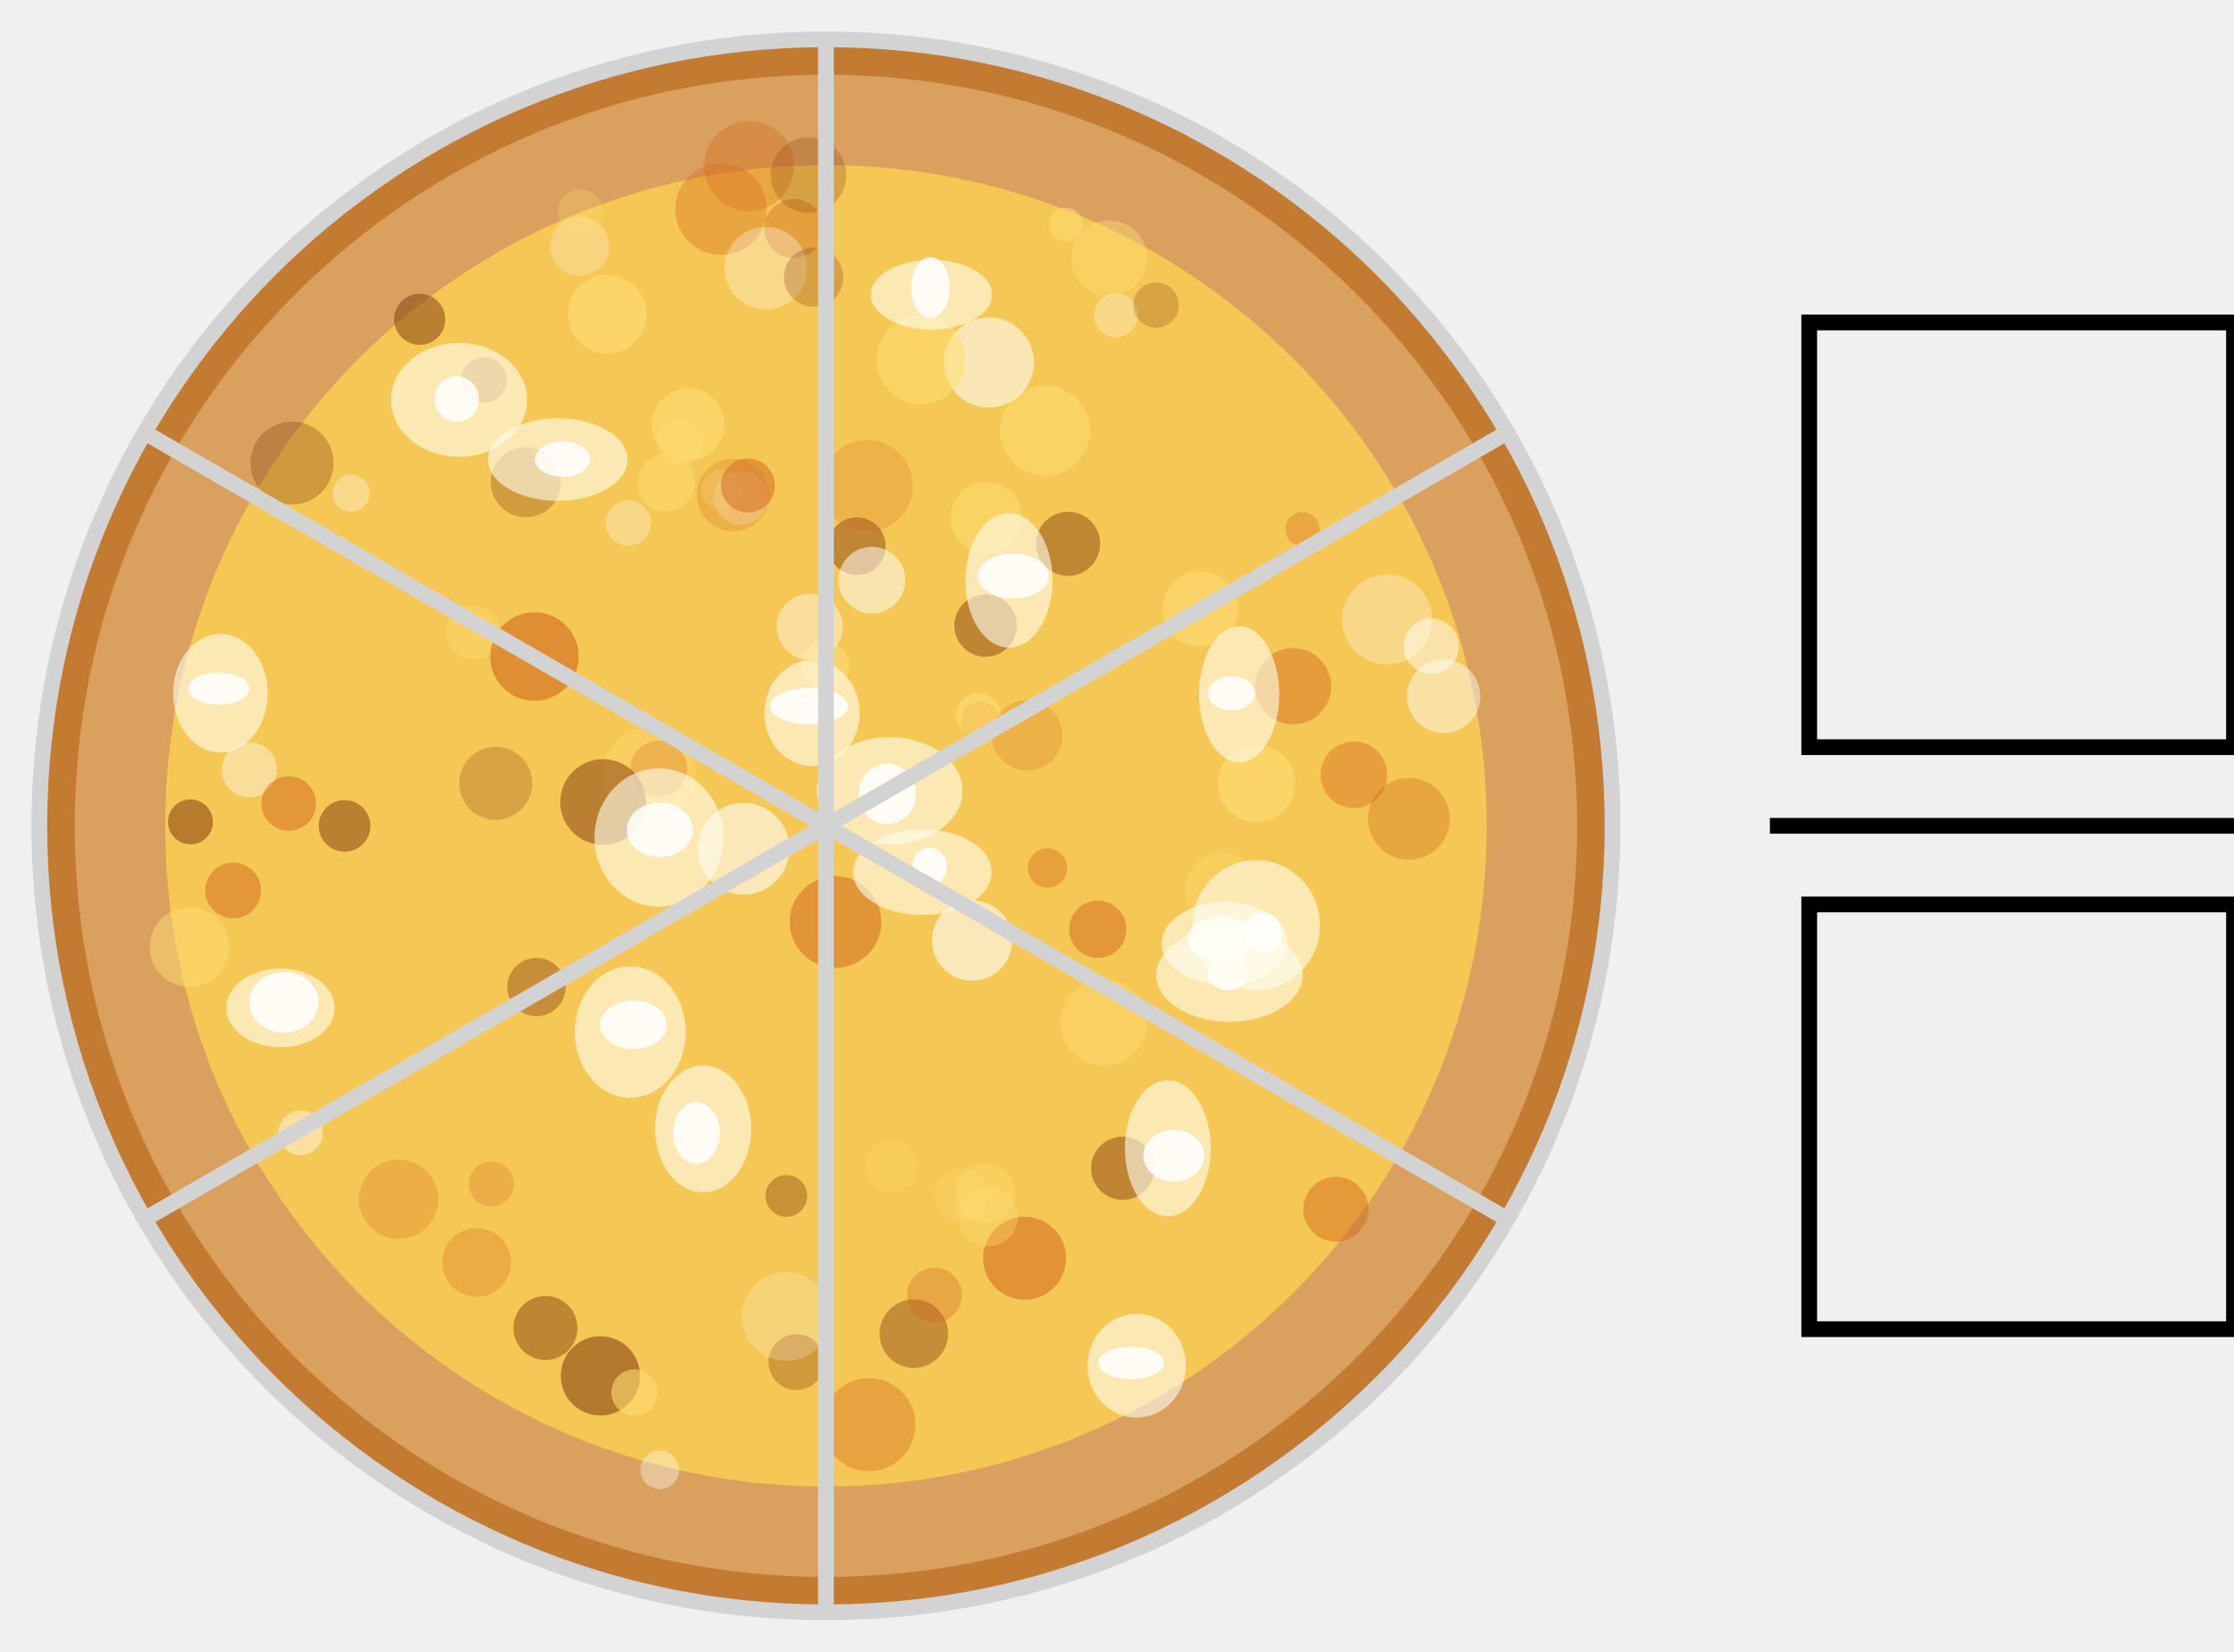
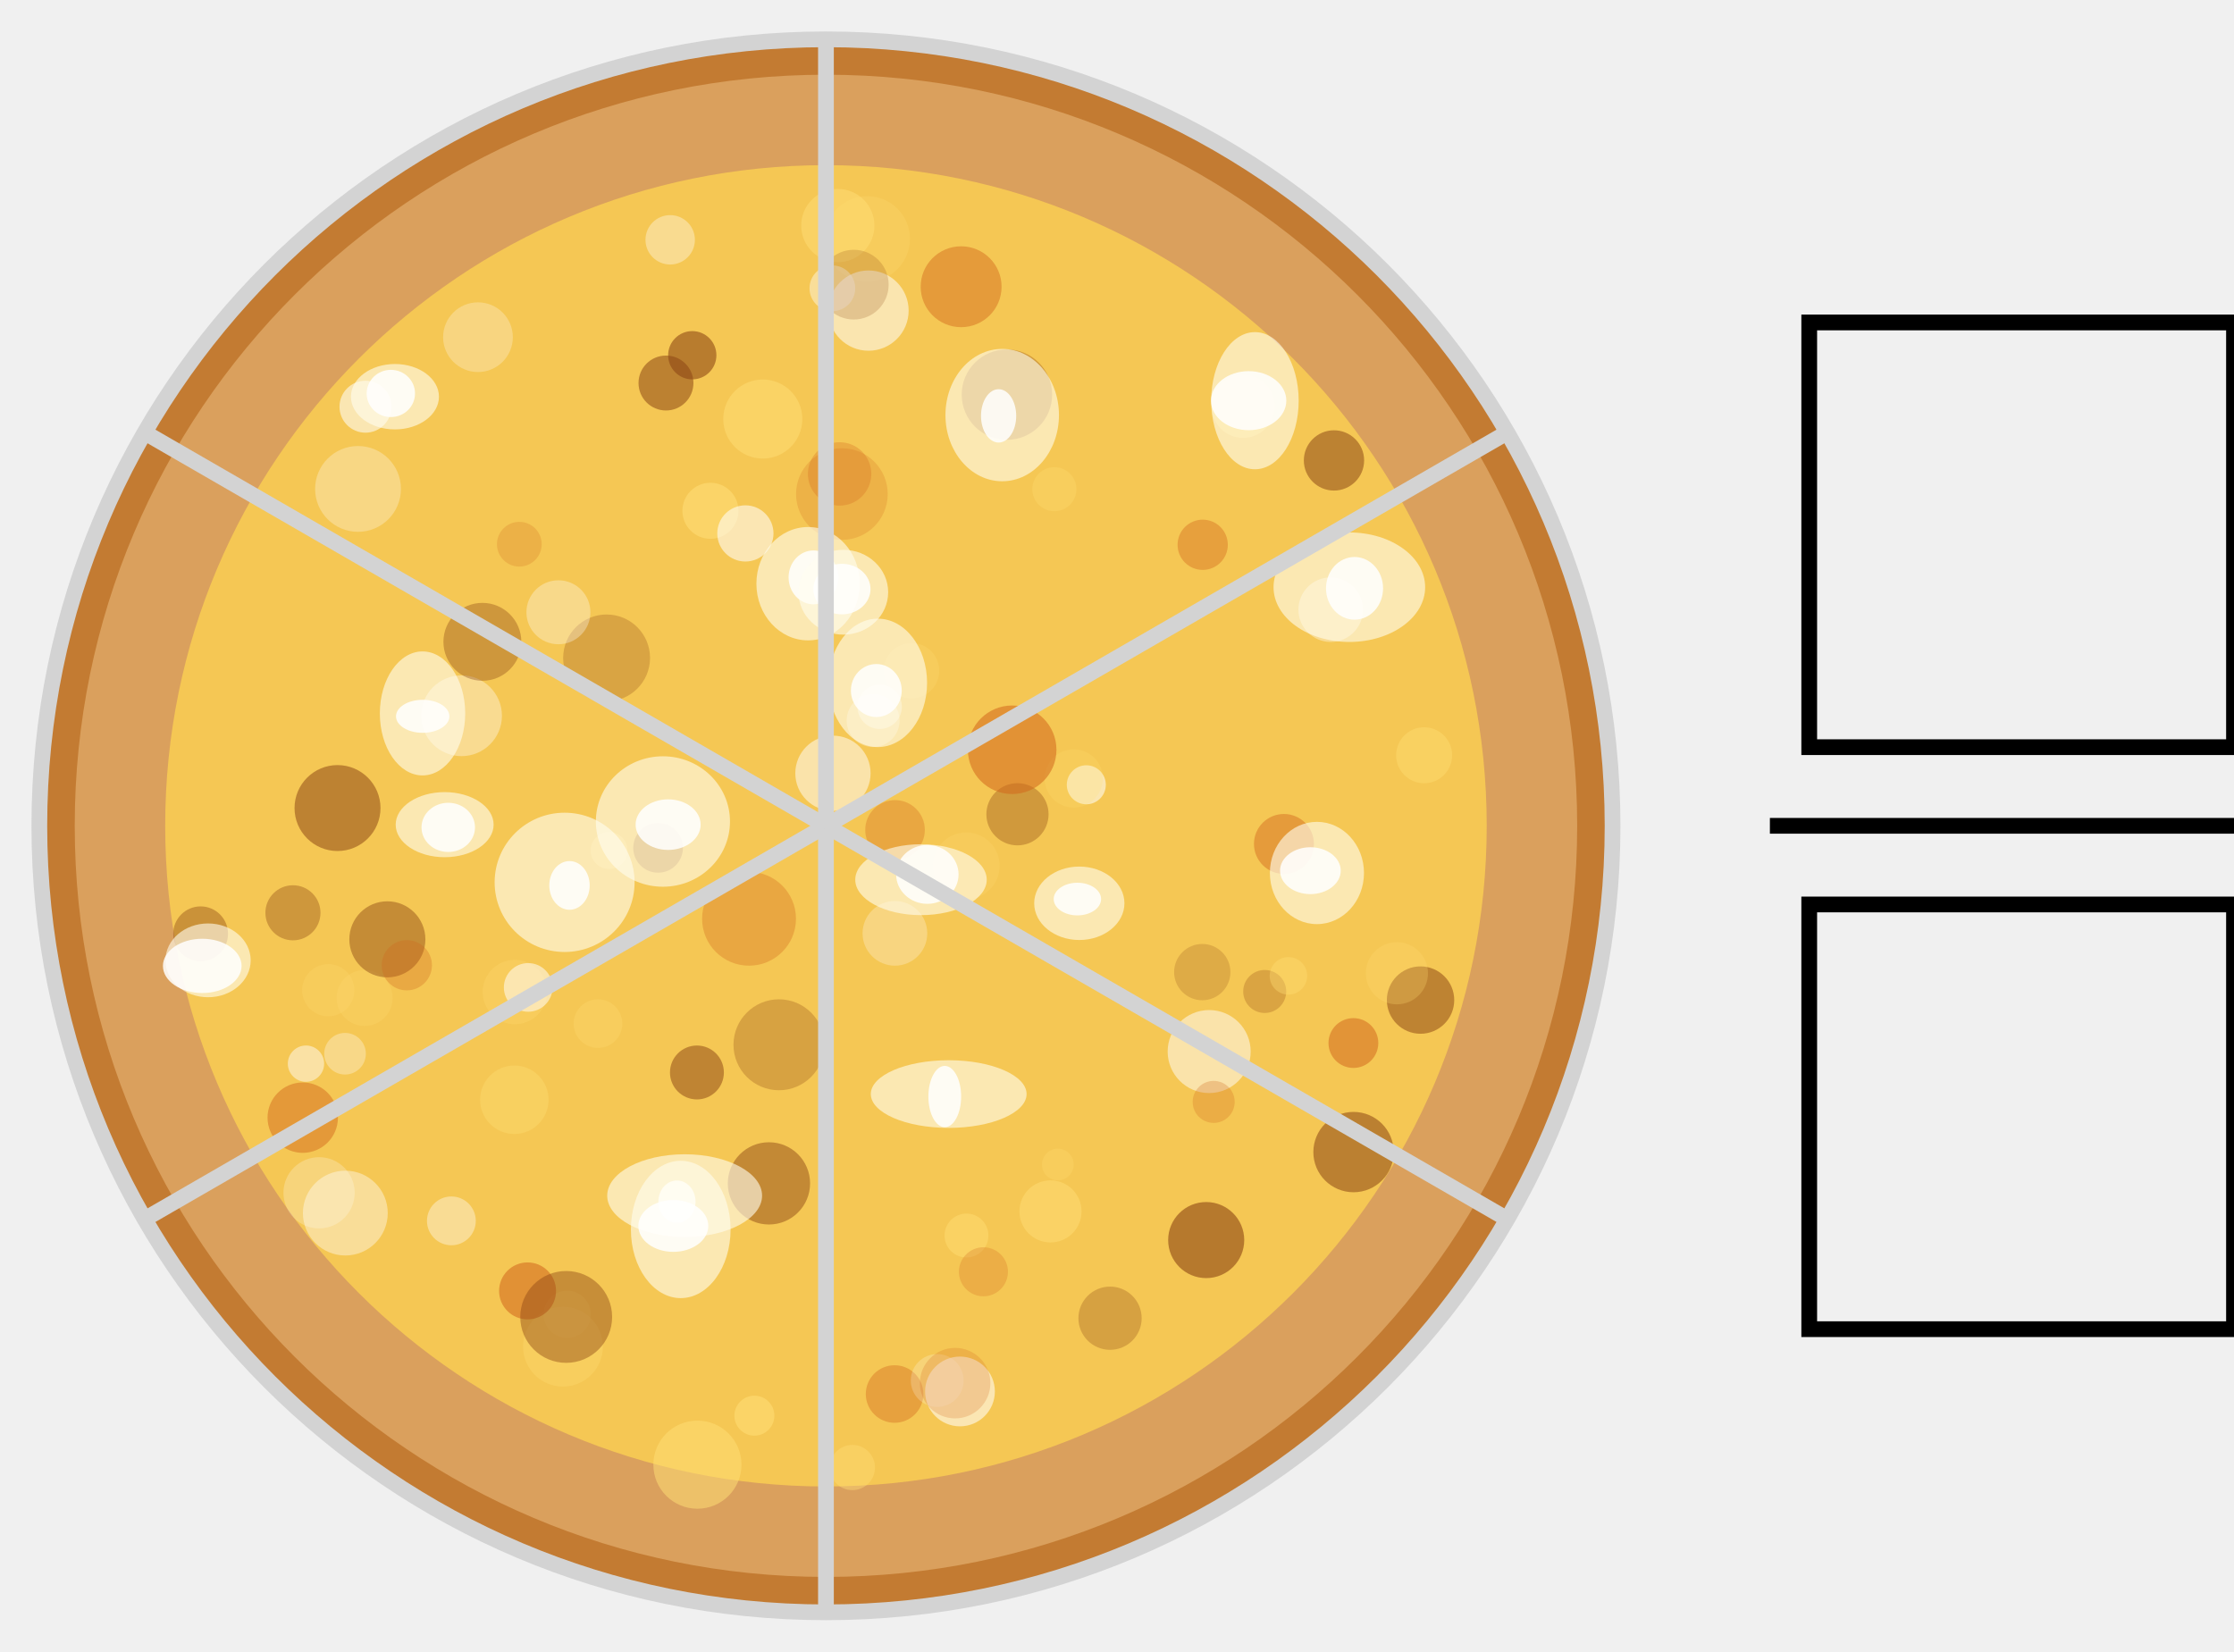
<svg xmlns="http://www.w3.org/2000/svg" xmlns:xlink="http://www.w3.org/1999/xlink" width="284.0" height="210" viewBox="0 0 284.0 210">
  <defs>
-     <clipPath id="clip-4504142672-4569709648">
+     <clipPath id="clip-4467606352-4532679504">
      <circle cx="105.0" cy="105.0" r="100" fill="none" />
    </clipPath>
  </defs>
  <g>
    <circle cx="105.0" cy="105.0" r="100" fill="#F5C754" />
-     <use xlink:href="#clip-4504142672-4569709648" />
-     <g clip-path="url(#clip-4504142672-4569709648)">
+     <use xlink:href="#clip-4467606352-4532679504" />
+     <g clip-path="url(#clip-4467606352-4532679504)">
      <circle cx="105.0" cy="105.0" r="92" stroke="#DAA05D" stroke-width="16" fill="none" />
      <circle cx="105.0" cy="105.0" r="98" stroke="#C37B32" stroke-width="5" fill="none" />
-       <circle cx="165.574" cy="67.282" r="2.171" fill="#D2691E" fill-opacity="0.347" />
-       <circle cx="91.656" cy="26.57" r="5.82" fill="#D2691E" fill-opacity="0.357" />
-       <circle cx="125.229" cy="151.744" r="3.84" fill="#FFDE75" fill-opacity="0.371" />
-       <circle cx="76.327" cy="174.938" r="5.042" fill="#8B4513" fill-opacity="0.599" />
-       <circle cx="124.644" cy="91.743" r="2.51" fill="#D2691E" fill-opacity="0.245" />
-       <circle cx="38.214" cy="144.037" r="2.837" fill="#FFFFFF" fill-opacity="0.438" />
-       <circle cx="100.924" cy="29.059" r="3.763" fill="#D2691E" fill-opacity="0.422" />
-       <circle cx="169.818" cy="153.752" r="4.131" fill="#D2691E" fill-opacity="0.471" />
-       <circle cx="141.882" cy="40.079" r="2.807" fill="#FFFFFF" fill-opacity="0.299" />
-       <circle cx="31.696" cy="97.884" r="3.512" fill="#FFFFFF" fill-opacity="0.409" />
-       <circle cx="132.865" cy="54.773" r="5.732" fill="#FFDE75" fill-opacity="0.518" />
-       <circle cx="73.691" cy="31.288" r="3.748" fill="#FFFFFF" fill-opacity="0.24" />
-       <circle cx="124.4" cy="90.964" r="2.856" fill="#FFDE75" fill-opacity="0.554" />
-       <circle cx="135.782" cy="69.146" r="4.073" fill="#8B4513" fill-opacity="0.494" />
-       <circle cx="83.884" cy="186.877" r="2.463" fill="#FFFFFF" fill-opacity="0.365" />
-       <circle cx="99.963" cy="152.059" r="2.656" fill="#8B4513" fill-opacity="0.414" />
-       <circle cx="164.389" cy="87.253" r="4.85" fill="#D2691E" fill-opacity="0.458" />
-       <circle cx="106.215" cy="117.229" r="5.824" fill="#D2691E" fill-opacity="0.528" />
-       <circle cx="73.779" cy="26.925" r="2.855" fill="#FFDE75" fill-opacity="0.23" />
-       <circle cx="146.963" cy="38.785" r="2.891" fill="#8B4513" fill-opacity="0.272" />
-       <circle cx="179.109" cy="104.106" r="5.198" fill="#D2691E" fill-opacity="0.345" />
-       <circle cx="108.923" cy="69.447" r="3.662" fill="#8B4513" fill-opacity="0.499" />
-       <circle cx="83.76" cy="97.76" r="3.599" fill="#D2691E" fill-opacity="0.494" />
-       <circle cx="44.642" cy="62.702" r="2.364" fill="#FFFFFF" fill-opacity="0.33" />
-       <circle cx="24.087" cy="120.411" r="5.055" fill="#FFDE75" fill-opacity="0.487" />
-       <circle cx="60.181" cy="80.434" r="3.428" fill="#FFDE75" fill-opacity="0.372" />
-       <circle cx="91.741" cy="62.235" r="2.571" fill="#FFDE75" fill-opacity="0.525" />
-       <circle cx="43.804" cy="105.012" r="3.285" fill="#8B4513" fill-opacity="0.548" />
-       <circle cx="60.599" cy="160.512" r="4.369" fill="#D2691E" fill-opacity="0.287" />
-       <circle cx="139.562" cy="118.151" r="3.636" fill="#D2691E" fill-opacity="0.507" />
-       <circle cx="110.236" cy="61.765" r="5.815" fill="#D2691E" fill-opacity="0.216" />
-       <circle cx="94.169" cy="63.295" r="3.456" fill="#FFFFFF" fill-opacity="0.287" />
-       <circle cx="125.709" cy="46.087" r="5.73" fill="#FFFFFF" fill-opacity="0.565" />
-       <circle cx="116.169" cy="169.571" r="4.352" fill="#8B4513" fill-opacity="0.443" />
-       <circle cx="24.214" cy="104.502" r="2.854" fill="#8B4513" fill-opacity="0.576" />
-       <circle cx="87.496" cy="53.977" r="4.605" fill="#FFDE75" fill-opacity="0.554" />
-       <circle cx="93.173" cy="62.938" r="4.617" fill="#D2691E" fill-opacity="0.242" />
-       <circle cx="110.845" cy="73.758" r="4.238" fill="#FFFFFF" fill-opacity="0.519" />
-       <circle cx="130.256" cy="159.983" r="5.27" fill="#D2691E" fill-opacity="0.547" />
-       <circle cx="130.581" cy="93.511" r="4.479" fill="#D2691E" fill-opacity="0.223" />
-       <circle cx="50.676" cy="152.487" r="5.043" fill="#D2691E" fill-opacity="0.265" />
-       <circle cx="104.856" cy="84.715" r="3.115" fill="#FFDE75" fill-opacity="0.564" />
-       <circle cx="152.58" cy="77.41" r="4.825" fill="#FFDE75" fill-opacity="0.559" />
-       <circle cx="181.949" cy="82.159" r="3.513" fill="#FFFFFF" fill-opacity="0.498" />
-       <circle cx="29.636" cy="113.219" r="3.543" fill="#D2691E" fill-opacity="0.51" />
-       <circle cx="84.683" cy="61.395" r="3.638" fill="#FFDE75" fill-opacity="0.488" />
-       <circle cx="159.727" cy="99.617" r="4.913" fill="#FFDE75" fill-opacity="0.599" />
-       <circle cx="172.12" cy="98.504" r="4.234" fill="#D2691E" fill-opacity="0.427" />
-       <circle cx="37.126" cy="58.879" r="5.276" fill="#8B4513" fill-opacity="0.351" />
-       <circle cx="142.717" cy="148.54" r="4.019" fill="#8B4513" fill-opacity="0.501" />
-       <circle cx="97.362" cy="34.108" r="5.246" fill="#FFFFFF" fill-opacity="0.313" />
-       <circle cx="82.537" cy="98.491" r="5.94" fill="#FFDE75" fill-opacity="0.36" />
-       <circle cx="140.331" cy="130.027" r="5.51" fill="#FFDE75" fill-opacity="0.411" />
-       <circle cx="36.7" cy="102.168" r="3.463" fill="#D2691E" fill-opacity="0.515" />
-       <circle cx="135.52" cy="28.571" r="2.148" fill="#FFDE75" fill-opacity="0.547" />
-       <circle cx="69.343" cy="168.847" r="4.074" fill="#8B4513" fill-opacity="0.502" />
-       <circle cx="95.077" cy="61.728" r="3.437" fill="#D2691E" fill-opacity="0.514" />
-       <circle cx="183.53" cy="88.531" r="4.666" fill="#FFFFFF" fill-opacity="0.465" />
-       <circle cx="113.305" cy="148.231" r="3.319" fill="#FFDE75" fill-opacity="0.224" />
-       <circle cx="176.342" cy="78.763" r="5.723" fill="#FFFFFF" fill-opacity="0.302" />
-       <circle cx="68.2" cy="125.499" r="3.707" fill="#8B4513" fill-opacity="0.43" />
-       <circle cx="95.228" cy="21.12" r="5.723" fill="#D2691E" fill-opacity="0.343" />
-       <circle cx="102.942" cy="79.698" r="4.201" fill="#FFFFFF" fill-opacity="0.419" />
-       <circle cx="66.848" cy="61.31" r="4.465" fill="#8B4513" fill-opacity="0.321" />
-       <circle cx="63.02" cy="99.594" r="4.645" fill="#8B4513" fill-opacity="0.275" />
-       <circle cx="117.089" cy="45.751" r="5.644" fill="#FFDE75" fill-opacity="0.544" />
-       <circle cx="118.795" cy="164.669" r="3.485" fill="#D2691E" fill-opacity="0.336" />
-       <circle cx="125.61" cy="154.676" r="3.797" fill="#FFDE75" fill-opacity="0.338" />
-       <circle cx="125.393" cy="65.837" r="4.551" fill="#FFDE75" fill-opacity="0.521" />
-       <circle cx="94.522" cy="107.918" r="5.833" fill="#FFFFFF" fill-opacity="0.583" />
-       <circle cx="110.469" cy="181.141" r="5.915" fill="#D2691E" fill-opacity="0.383" />
-       <circle cx="61.562" cy="48.302" r="2.879" fill="#8B4513" fill-opacity="0.334" />
-       <circle cx="122.081" cy="151.91" r="3.385" fill="#FFDE75" fill-opacity="0.233" />
-       <circle cx="102.778" cy="22.263" r="4.795" fill="#8B4513" fill-opacity="0.278" />
-       <circle cx="62.469" cy="150.543" r="2.859" fill="#D2691E" fill-opacity="0.269" />
-       <circle cx="140.996" cy="32.849" r="4.815" fill="#FFDE75" fill-opacity="0.433" />
-       <circle cx="67.941" cy="83.478" r="5.626" fill="#D2691E" fill-opacity="0.595" />
-       <circle cx="125.29" cy="79.54" r="3.966" fill="#8B4513" fill-opacity="0.51" />
-       <circle cx="101.241" cy="173.19" r="3.546" fill="#8B4513" fill-opacity="0.355" />
-       <circle cx="79.889" cy="66.509" r="2.876" fill="#FFFFFF" fill-opacity="0.29" />
-       <circle cx="77.195" cy="39.961" r="5.006" fill="#FFDE75" fill-opacity="0.582" />
-       <circle cx="53.354" cy="40.597" r="3.254" fill="#8B4513" fill-opacity="0.551" />
-       <circle cx="123.575" cy="119.58" r="5.109" fill="#FFFFFF" fill-opacity="0.583" />
-       <circle cx="103.435" cy="35.234" r="3.769" fill="#8B4513" fill-opacity="0.292" />
-       <circle cx="80.653" cy="177.053" r="2.936" fill="#FFDE75" fill-opacity="0.578" />
-       <circle cx="155.456" cy="113.227" r="4.802" fill="#FFDE75" fill-opacity="0.326" />
-       <circle cx="86.415" cy="56.246" r="2.975" fill="#FFDE75" fill-opacity="0.344" />
-       <circle cx="99.955" cy="167.4" r="5.64" fill="#FFFFFF" fill-opacity="0.211" />
-       <circle cx="76.661" cy="101.967" r="5.443" fill="#8B4513" fill-opacity="0.548" />
-       <circle cx="133.163" cy="110.366" r="2.502" fill="#D2691E" fill-opacity="0.393" />
-       <ellipse cx="103.231" cy="90.669" rx="6.055" ry="6.743" fill="#FFFDF0" fill-opacity="0.6" />
-       <ellipse cx="102.873" cy="89.79" rx="4.966" ry="2.328" fill="#FFFFFF" fill-opacity="0.85" />
-       <ellipse cx="58.347" cy="50.843" rx="8.656" ry="7.241" fill="#FFFDF0" fill-opacity="0.6" />
-       <ellipse cx="58.064" cy="50.74" rx="2.812" ry="2.909" fill="#FFFFFF" fill-opacity="0.85" />
-       <ellipse cx="156.306" cy="123.941" rx="9.311" ry="5.978" fill="#FFFDF0" fill-opacity="0.6" />
-       <ellipse cx="156.114" cy="123.798" rx="2.576" ry="2.107" fill="#FFFFFF" fill-opacity="0.85" />
-       <ellipse cx="155.692" cy="119.947" rx="8" ry="5.256" fill="#FFFDF0" fill-opacity="0.6" />
-       <ellipse cx="155.219" cy="119.4" rx="4.249" ry="2.869" fill="#FFFFFF" fill-opacity="0.85" />
-       <ellipse cx="128.266" cy="73.797" rx="5.547" ry="8.548" fill="#FFFDF0" fill-opacity="0.6" />
-       <ellipse cx="128.814" cy="73.248" rx="4.531" ry="2.869" fill="#FFFFFF" fill-opacity="0.85" />
-       <ellipse cx="148.465" cy="146" rx="5.455" ry="8.653" fill="#FFFDF0" fill-opacity="0.6" />
-       <ellipse cx="149.225" cy="146.943" rx="3.879" ry="3.29" fill="#FFFFFF" fill-opacity="0.85" />
-       <ellipse cx="89.388" cy="143.533" rx="6.113" ry="8.072" fill="#FFFDF0" fill-opacity="0.6" />
-       <ellipse cx="88.54" cy="144.057" rx="2.984" ry="3.931" fill="#FFFFFF" fill-opacity="0.85" />
-       <ellipse cx="80.127" cy="131.225" rx="7.041" ry="8.359" fill="#FFFDF0" fill-opacity="0.6" />
-       <ellipse cx="80.538" cy="130.298" rx="4.258" ry="3.08" fill="#FFFFFF" fill-opacity="0.85" />
-       <ellipse cx="159.705" cy="117.647" rx="8.092" ry="8.279" fill="#FFFDF0" fill-opacity="0.6" />
-       <ellipse cx="160.571" cy="118.538" rx="2.387" ry="2.52" fill="#FFFFFF" fill-opacity="0.85" />
-       <ellipse cx="28.021" cy="88.137" rx="6.016" ry="7.533" fill="#FFFDF0" fill-opacity="0.6" />
-       <ellipse cx="27.826" cy="87.549" rx="3.871" ry="2.043" fill="#FFFFFF" fill-opacity="0.85" />
-       <ellipse cx="35.65" cy="128.157" rx="6.889" ry="5.001" fill="#FFFDF0" fill-opacity="0.6" />
-       <ellipse cx="36.096" cy="127.45" rx="4.398" ry="3.858" fill="#FFFFFF" fill-opacity="0.85" />
-       <ellipse cx="70.909" cy="58.43" rx="8.875" ry="5.252" fill="#FFFDF0" fill-opacity="0.6" />
-       <ellipse cx="71.5" cy="58.381" rx="3.507" ry="2.257" fill="#FFFFFF" fill-opacity="0.85" />
-       <ellipse cx="118.412" cy="37.467" rx="7.714" ry="4.433" fill="#FFFDF0" fill-opacity="0.6" />
-       <ellipse cx="118.282" cy="36.554" rx="2.455" ry="3.863" fill="#FFFFFF" fill-opacity="0.85" />
-       <ellipse cx="157.532" cy="88.283" rx="5.095" ry="8.65" fill="#FFFDF0" fill-opacity="0.6" />
-       <ellipse cx="156.56" cy="88.144" rx="2.989" ry="2.166" fill="#FFFFFF" fill-opacity="0.85" />
-       <ellipse cx="83.777" cy="106.5" rx="8.203" ry="8.799" fill="#FFFDF0" fill-opacity="0.6" />
-       <ellipse cx="83.895" cy="105.502" rx="4.201" ry="3.472" fill="#FFFFFF" fill-opacity="0.85" />
-       <ellipse cx="144.494" cy="173.638" rx="6.253" ry="6.593" fill="#FFFDF0" fill-opacity="0.6" />
-       <ellipse cx="143.792" cy="173.285" rx="4.178" ry="2.061" fill="#FFFFFF" fill-opacity="0.85" />
-       <ellipse cx="117.262" cy="110.895" rx="8.81" ry="5.455" fill="#FFFDF0" fill-opacity="0.6" />
-       <ellipse cx="118.168" cy="110.202" rx="2.199" ry="2.412" fill="#FFFFFF" fill-opacity="0.85" />
-       <ellipse cx="113.105" cy="100.547" rx="9.267" ry="6.821" fill="#FFFDF0" fill-opacity="0.6" />
-       <ellipse cx="112.778" cy="100.943" rx="3.633" ry="3.859" fill="#FFFFFF" fill-opacity="0.85" />
+       <circle cx="88.66" cy="186.229" r="5.601" fill="#FFDE75" fill-opacity="0.522" />
+       <circle cx="110.255" cy="30.37" r="5.425" fill="#FFDE75" fill-opacity="0.241" />
+       <circle cx="115.864" cy="85.28" r="3.533" fill="#FFDE75" fill-opacity="0.24" />
+       <circle cx="110.997" cy="91.616" r="3.368" fill="#FFFFFF" fill-opacity="0.282" />
+       <circle cx="181.045" cy="96.029" r="3.559" fill="#FFDE75" fill-opacity="0.422" />
+       <circle cx="160.777" cy="126.064" r="2.734" fill="#8B4513" fill-opacity="0.258" />
+       <circle cx="42.907" cy="102.741" r="5.464" fill="#8B4513" fill-opacity="0.525" />
+       <circle cx="106.734" cy="60.258" r="4.03" fill="#D2691E" fill-opacity="0.304" />
+       <circle cx="141.116" cy="167.606" r="4.02" fill="#8B4513" fill-opacity="0.286" />
+       <circle cx="113.725" cy="177.244" r="3.659" fill="#D2691E" fill-opacity="0.398" />
+       <circle cx="45.514" cy="62.165" r="5.456" fill="#FFFFFF" fill-opacity="0.278" />
+       <circle cx="128.006" cy="50.175" r="5.747" fill="#8B4513" fill-opacity="0.323" />
+       <circle cx="58.674" cy="91.007" r="5.135" fill="#FFFFFF" fill-opacity="0.359" />
+       <circle cx="66.021" cy="69.195" r="2.843" fill="#D2691E" fill-opacity="0.232" />
+       <circle cx="134.477" cy="148.063" r="2.019" fill="#FFDE75" fill-opacity="0.263" />
+       <circle cx="180.588" cy="127.157" r="4.283" fill="#8B4513" fill-opacity="0.516" />
+       <circle cx="83.66" cy="107.805" r="3.155" fill="#8B4513" fill-opacity="0.341" />
+       <circle cx="153.717" cy="133.702" r="5.277" fill="#FFFFFF" fill-opacity="0.501" />
+       <circle cx="43.863" cy="133.978" r="2.645" fill="#FFFFFF" fill-opacity="0.305" />
+       <circle cx="77.115" cy="83.652" r="5.522" fill="#8B4513" fill-opacity="0.267" />
+       <circle cx="76.019" cy="130.148" r="3.092" fill="#FFDE75" fill-opacity="0.277" />
+       <circle cx="133.546" cy="154.026" r="3.946" fill="#FFDE75" fill-opacity="0.524" />
+       <circle cx="163.221" cy="107.304" r="3.809" fill="#D2691E" fill-opacity="0.466" />
+       <circle cx="138.099" cy="99.783" r="2.48" fill="#FFFFFF" fill-opacity="0.548" />
+       <circle cx="152.839" cy="123.6" r="3.578" fill="#8B4513" fill-opacity="0.213" />
+       <circle cx="107.026" cy="62.817" r="5.825" fill="#D2691E" fill-opacity="0.226" />
+       <circle cx="46.35" cy="126.889" r="3.558" fill="#FFDE75" fill-opacity="0.214" />
+       <circle cx="49.243" cy="119.432" r="4.834" fill="#8B4513" fill-opacity="0.451" />
+       <circle cx="60.763" cy="42.872" r="4.431" fill="#FFFFFF" fill-opacity="0.259" />
+       <circle cx="169.584" cy="58.542" r="3.832" fill="#8B4513" fill-opacity="0.53" />
+       <circle cx="72.109" cy="167.098" r="2.995" fill="#FFDE75" fill-opacity="0.262" />
+       <circle cx="122.039" cy="176.919" r="4.435" fill="#FFFFFF" fill-opacity="0.551" />
+       <circle cx="97.754" cy="150.463" r="5.229" fill="#8B4513" fill-opacity="0.476" />
+       <circle cx="169.17" cy="77.515" r="4.108" fill="#FFFFFF" fill-opacity="0.357" />
+       <circle cx="134.039" cy="62.198" r="2.802" fill="#FFDE75" fill-opacity="0.289" />
+       <circle cx="122.865" cy="157.094" r="2.789" fill="#FFDE75" fill-opacity="0.481" />
+       <circle cx="105.816" cy="36.654" r="2.906" fill="#FFFFFF" fill-opacity="0.405" />
+       <circle cx="172.052" cy="132.618" r="3.167" fill="#D2691E" fill-opacity="0.538" />
+       <circle cx="65.457" cy="126.131" r="4.091" fill="#FFDE75" fill-opacity="0.259" />
+       <circle cx="51.718" cy="122.729" r="3.193" fill="#D2691E" fill-opacity="0.313" />
+       <circle cx="110.409" cy="39.492" r="5.104" fill="#FFFFFF" fill-opacity="0.53" />
+       <circle cx="57.382" cy="155.229" r="3.103" fill="#FFFFFF" fill-opacity="0.374" />
+       <circle cx="158.037" cy="51.663" r="4.02" fill="#FFDE75" fill-opacity="0.564" />
+       <circle cx="119.146" cy="175.527" r="3.359" fill="#FFFFFF" fill-opacity="0.209" />
+       <circle cx="95.223" cy="116.817" r="5.968" fill="#D2691E" fill-opacity="0.331" />
+       <circle cx="85.198" cy="30.492" r="3.141" fill="#FFFFFF" fill-opacity="0.353" />
+       <circle cx="71.566" cy="171.229" r="5.071" fill="#FFDE75" fill-opacity="0.303" />
+       <circle cx="125.019" cy="161.702" r="3.117" fill="#D2691E" fill-opacity="0.268" />
+       <circle cx="95.902" cy="179.998" r="2.541" fill="#FFDE75" fill-opacity="0.572" />
+       <circle cx="67.067" cy="164.133" r="3.62" fill="#D2691E" fill-opacity="0.573" />
+       <circle cx="136.503" cy="98.981" r="3.698" fill="#FFDE75" fill-opacity="0.202" />
+       <circle cx="90.316" cy="64.946" r="3.563" fill="#FFDE75" fill-opacity="0.596" />
+       <circle cx="94.758" cy="67.823" r="3.573" fill="#FFFFFF" fill-opacity="0.553" />
+       <circle cx="163.793" cy="124.079" r="2.386" fill="#FFDE75" fill-opacity="0.368" />
+       <circle cx="129.347" cy="103.532" r="3.953" fill="#8B4513" fill-opacity="0.353" />
+       <circle cx="40.562" cy="151.658" r="4.528" fill="#FFFFFF" fill-opacity="0.23" />
+       <circle cx="128.673" cy="95.331" r="5.63" fill="#D2691E" fill-opacity="0.56" />
+       <circle cx="152.894" cy="69.267" r="3.194" fill="#D2691E" fill-opacity="0.413" />
+       <circle cx="122.184" cy="36.458" r="5.142" fill="#D2691E" fill-opacity="0.462" />
+       <circle cx="61.323" cy="81.606" r="4.952" fill="#8B4513" fill-opacity="0.37" />
+       <circle cx="84.663" cy="48.7" r="3.491" fill="#8B4513" fill-opacity="0.533" />
+       <circle cx="88.598" cy="136.361" r="3.427" fill="#8B4513" fill-opacity="0.504" />
+       <circle cx="46.463" cy="51.713" r="3.303" fill="#FFFFFF" fill-opacity="0.547" />
+       <circle cx="177.58" cy="123.746" r="3.953" fill="#FFDE75" fill-opacity="0.254" />
+       <circle cx="99.027" cy="132.84" r="5.781" fill="#8B4513" fill-opacity="0.285" />
+       <circle cx="67.147" cy="125.546" r="3.093" fill="#FFFFFF" fill-opacity="0.519" />
+       <circle cx="77.427" cy="108.139" r="2.35" fill="#FFDE75" fill-opacity="0.528" />
+       <circle cx="172.069" cy="146.484" r="5.108" fill="#8B4513" fill-opacity="0.541" />
+       <circle cx="106.508" cy="28.679" r="4.653" fill="#FFDE75" fill-opacity="0.505" />
+       <circle cx="108.359" cy="186.592" r="2.875" fill="#FFDE75" fill-opacity="0.426" />
+       <circle cx="25.505" cy="118.727" r="3.482" fill="#8B4513" fill-opacity="0.41" />
+       <circle cx="43.901" cy="154.239" r="5.392" fill="#FFFFFF" fill-opacity="0.397" />
+       <circle cx="113.783" cy="105.518" r="3.788" fill="#D2691E" fill-opacity="0.343" />
+       <circle cx="71.978" cy="167.443" r="5.839" fill="#8B4513" fill-opacity="0.433" />
+       <circle cx="65.386" cy="139.831" r="4.354" fill="#FFDE75" fill-opacity="0.351" />
+       <circle cx="121.421" cy="175.861" r="4.482" fill="#D2691E" fill-opacity="0.234" />
+       <circle cx="70.99" cy="77.848" r="4.067" fill="#FFFFFF" fill-opacity="0.316" />
+       <circle cx="96.97" cy="53.279" r="5.026" fill="#FFDE75" fill-opacity="0.511" />
+       <circle cx="111.829" cy="89.861" r="2.824" fill="#FFFFFF" fill-opacity="0.351" />
+       <circle cx="108.537" cy="36.192" r="4.433" fill="#8B4513" fill-opacity="0.2" />
+       <circle cx="122.833" cy="110.092" r="4.247" fill="#FFDE75" fill-opacity="0.205" />
+       <circle cx="153.339" cy="157.671" r="4.836" fill="#8B4513" fill-opacity="0.591" />
+       <circle cx="105.889" cy="98.318" r="4.785" fill="#FFFFFF" fill-opacity="0.5" />
+       <circle cx="154.29" cy="140.102" r="2.67" fill="#D2691E" fill-opacity="0.279" />
+       <circle cx="88.006" cy="45.167" r="3.068" fill="#8B4513" fill-opacity="0.582" />
+       <circle cx="38.898" cy="135.241" r="2.308" fill="#FFFFFF" fill-opacity="0.47" />
+       <circle cx="38.486" cy="142.106" r="4.475" fill="#D2691E" fill-opacity="0.483" />
+       <circle cx="37.241" cy="116.058" r="3.501" fill="#8B4513" fill-opacity="0.371" />
+       <circle cx="113.767" cy="118.671" r="4.111" fill="#FFFFFF" fill-opacity="0.259" />
+       <circle cx="41.728" cy="125.901" r="3.32" fill="#FFDE75" fill-opacity="0.223" />
+       <ellipse cx="137.209" cy="114.85" rx="5.736" ry="4.669" fill="#FFFDF0" fill-opacity="0.6" />
+       <ellipse cx="136.964" cy="114.313" rx="3.013" ry="2.076" fill="#FFFFFF" fill-opacity="0.85" />
+       <ellipse cx="53.715" cy="90.709" rx="5.427" ry="7.884" fill="#FFFDF0" fill-opacity="0.6" />
+       <ellipse cx="53.735" cy="91.077" rx="3.394" ry="2.1" fill="#FFFFFF" fill-opacity="0.85" />
+       <ellipse cx="71.777" cy="112.187" rx="8.896" ry="8.855" fill="#FFFDF0" fill-opacity="0.6" />
+       <ellipse cx="72.397" cy="112.578" rx="2.569" ry="3.097" fill="#FFFFFF" fill-opacity="0.85" />
+       <ellipse cx="117.082" cy="111.85" rx="8.357" ry="4.506" fill="#FFFDF0" fill-opacity="0.6" />
+       <ellipse cx="117.891" cy="111.177" rx="3.968" ry="3.744" fill="#FFFFFF" fill-opacity="0.85" />
+       <ellipse cx="120.604" cy="139.106" rx="9.903" ry="4.302" fill="#FFFDF0" fill-opacity="0.6" />
+       <ellipse cx="120.104" cy="139.424" rx="2.083" ry="3.899" fill="#FFFFFF" fill-opacity="0.85" />
+       <ellipse cx="159.536" cy="50.947" rx="5.56" ry="8.72" fill="#FFFDF0" fill-opacity="0.6" />
+       <ellipse cx="158.736" cy="50.943" rx="4.789" ry="3.753" fill="#FFFFFF" fill-opacity="0.85" />
+       <ellipse cx="102.728" cy="74.215" rx="6.569" ry="7.207" fill="#FFFDF0" fill-opacity="0.6" />
+       <ellipse cx="103.415" cy="73.412" rx="3.165" ry="3.426" fill="#FFFFFF" fill-opacity="0.85" />
+       <ellipse cx="167.417" cy="110.997" rx="5.982" ry="6.502" fill="#FFFDF0" fill-opacity="0.6" />
+       <ellipse cx="166.585" cy="110.704" rx="3.858" ry="2.98" fill="#FFFFFF" fill-opacity="0.85" />
+       <ellipse cx="107.209" cy="75.299" rx="5.701" ry="5.394" fill="#FFFDF0" fill-opacity="0.6" />
+       <ellipse cx="107.031" cy="74.899" rx="3.633" ry="3.214" fill="#FFFFFF" fill-opacity="0.85" />
+       <ellipse cx="56.527" cy="104.853" rx="6.225" ry="4.138" fill="#FFFDF0" fill-opacity="0.6" />
+       <ellipse cx="56.985" cy="105.199" rx="3.401" ry="3.128" fill="#FFFFFF" fill-opacity="0.85" />
+       <ellipse cx="26.45" cy="122.105" rx="5.418" ry="4.691" fill="#FFFDF0" fill-opacity="0.6" />
+       <ellipse cx="25.712" cy="122.811" rx="5" ry="3.452" fill="#FFFFFF" fill-opacity="0.85" />
+       <ellipse cx="127.407" cy="52.777" rx="7.215" ry="8.415" fill="#FFFDF0" fill-opacity="0.6" />
+       <ellipse cx="126.949" cy="52.877" rx="2.238" ry="3.392" fill="#FFFFFF" fill-opacity="0.85" />
+       <ellipse cx="111.592" cy="86.825" rx="6.265" ry="8.164" fill="#FFFDF0" fill-opacity="0.6" />
+       <ellipse cx="111.404" cy="87.798" rx="3.232" ry="3.369" fill="#FFFFFF" fill-opacity="0.85" />
+       <ellipse cx="171.537" cy="74.66" rx="9.637" ry="6.962" fill="#FFFDF0" fill-opacity="0.6" />
+       <ellipse cx="172.198" cy="74.804" rx="3.627" ry="3.986" fill="#FFFFFF" fill-opacity="0.85" />
+       <ellipse cx="87.037" cy="152.024" rx="9.844" ry="5.264" fill="#FFFDF0" fill-opacity="0.6" />
+       <ellipse cx="86.058" cy="152.786" rx="2.365" ry="2.691" fill="#FFFFFF" fill-opacity="0.85" />
+       <ellipse cx="86.539" cy="156.322" rx="6.336" ry="8.73" fill="#FFFDF0" fill-opacity="0.6" />
+       <ellipse cx="85.596" cy="155.874" rx="4.447" ry="3.296" fill="#FFFFFF" fill-opacity="0.85" />
+       <ellipse cx="50.208" cy="50.44" rx="5.595" ry="4.158" fill="#FFFDF0" fill-opacity="0.6" />
+       <ellipse cx="49.687" cy="50.027" rx="3.074" ry="3.004" fill="#FFFFFF" fill-opacity="0.85" />
+       <ellipse cx="84.275" cy="104.452" rx="8.526" ry="8.292" fill="#FFFDF0" fill-opacity="0.6" />
+       <ellipse cx="84.937" cy="104.85" rx="4.134" ry="3.216" fill="#FFFFFF" fill-opacity="0.85" />
    </g>
    <path d="M105.0,105.0 L105.0,5.0" stroke="lightgray" stroke-width="2" />
    <path d="M105.0,105.0 L191.603,55" stroke="lightgray" stroke-width="2" />
    <path d="M105.0,105.0 L191.603,155.0" stroke="lightgray" stroke-width="2" />
    <path d="M105.0,105.0 L105.0,205.0" stroke="lightgray" stroke-width="2" />
    <path d="M105.0,105.0 L18.397,155.0" stroke="lightgray" stroke-width="2" />
    <path d="M105.0,105.0 L18.397,55" stroke="lightgray" stroke-width="2" />
    <circle cx="105.0" cy="105.0" r="100" fill="none" stroke="lightgray" stroke-width="2" />
    <rect x="230.0" y="41.0" width="54.0" height="54.0" fill="none" stroke="black" stroke-width="2" />
    <rect x="230.0" y="115.0" width="54.0" height="54.0" fill="none" stroke="black" stroke-width="2" />
    <path d="M225.0,105.0 L289.0,105.0" stroke="black" stroke-width="2" />
  </g>
</svg>
